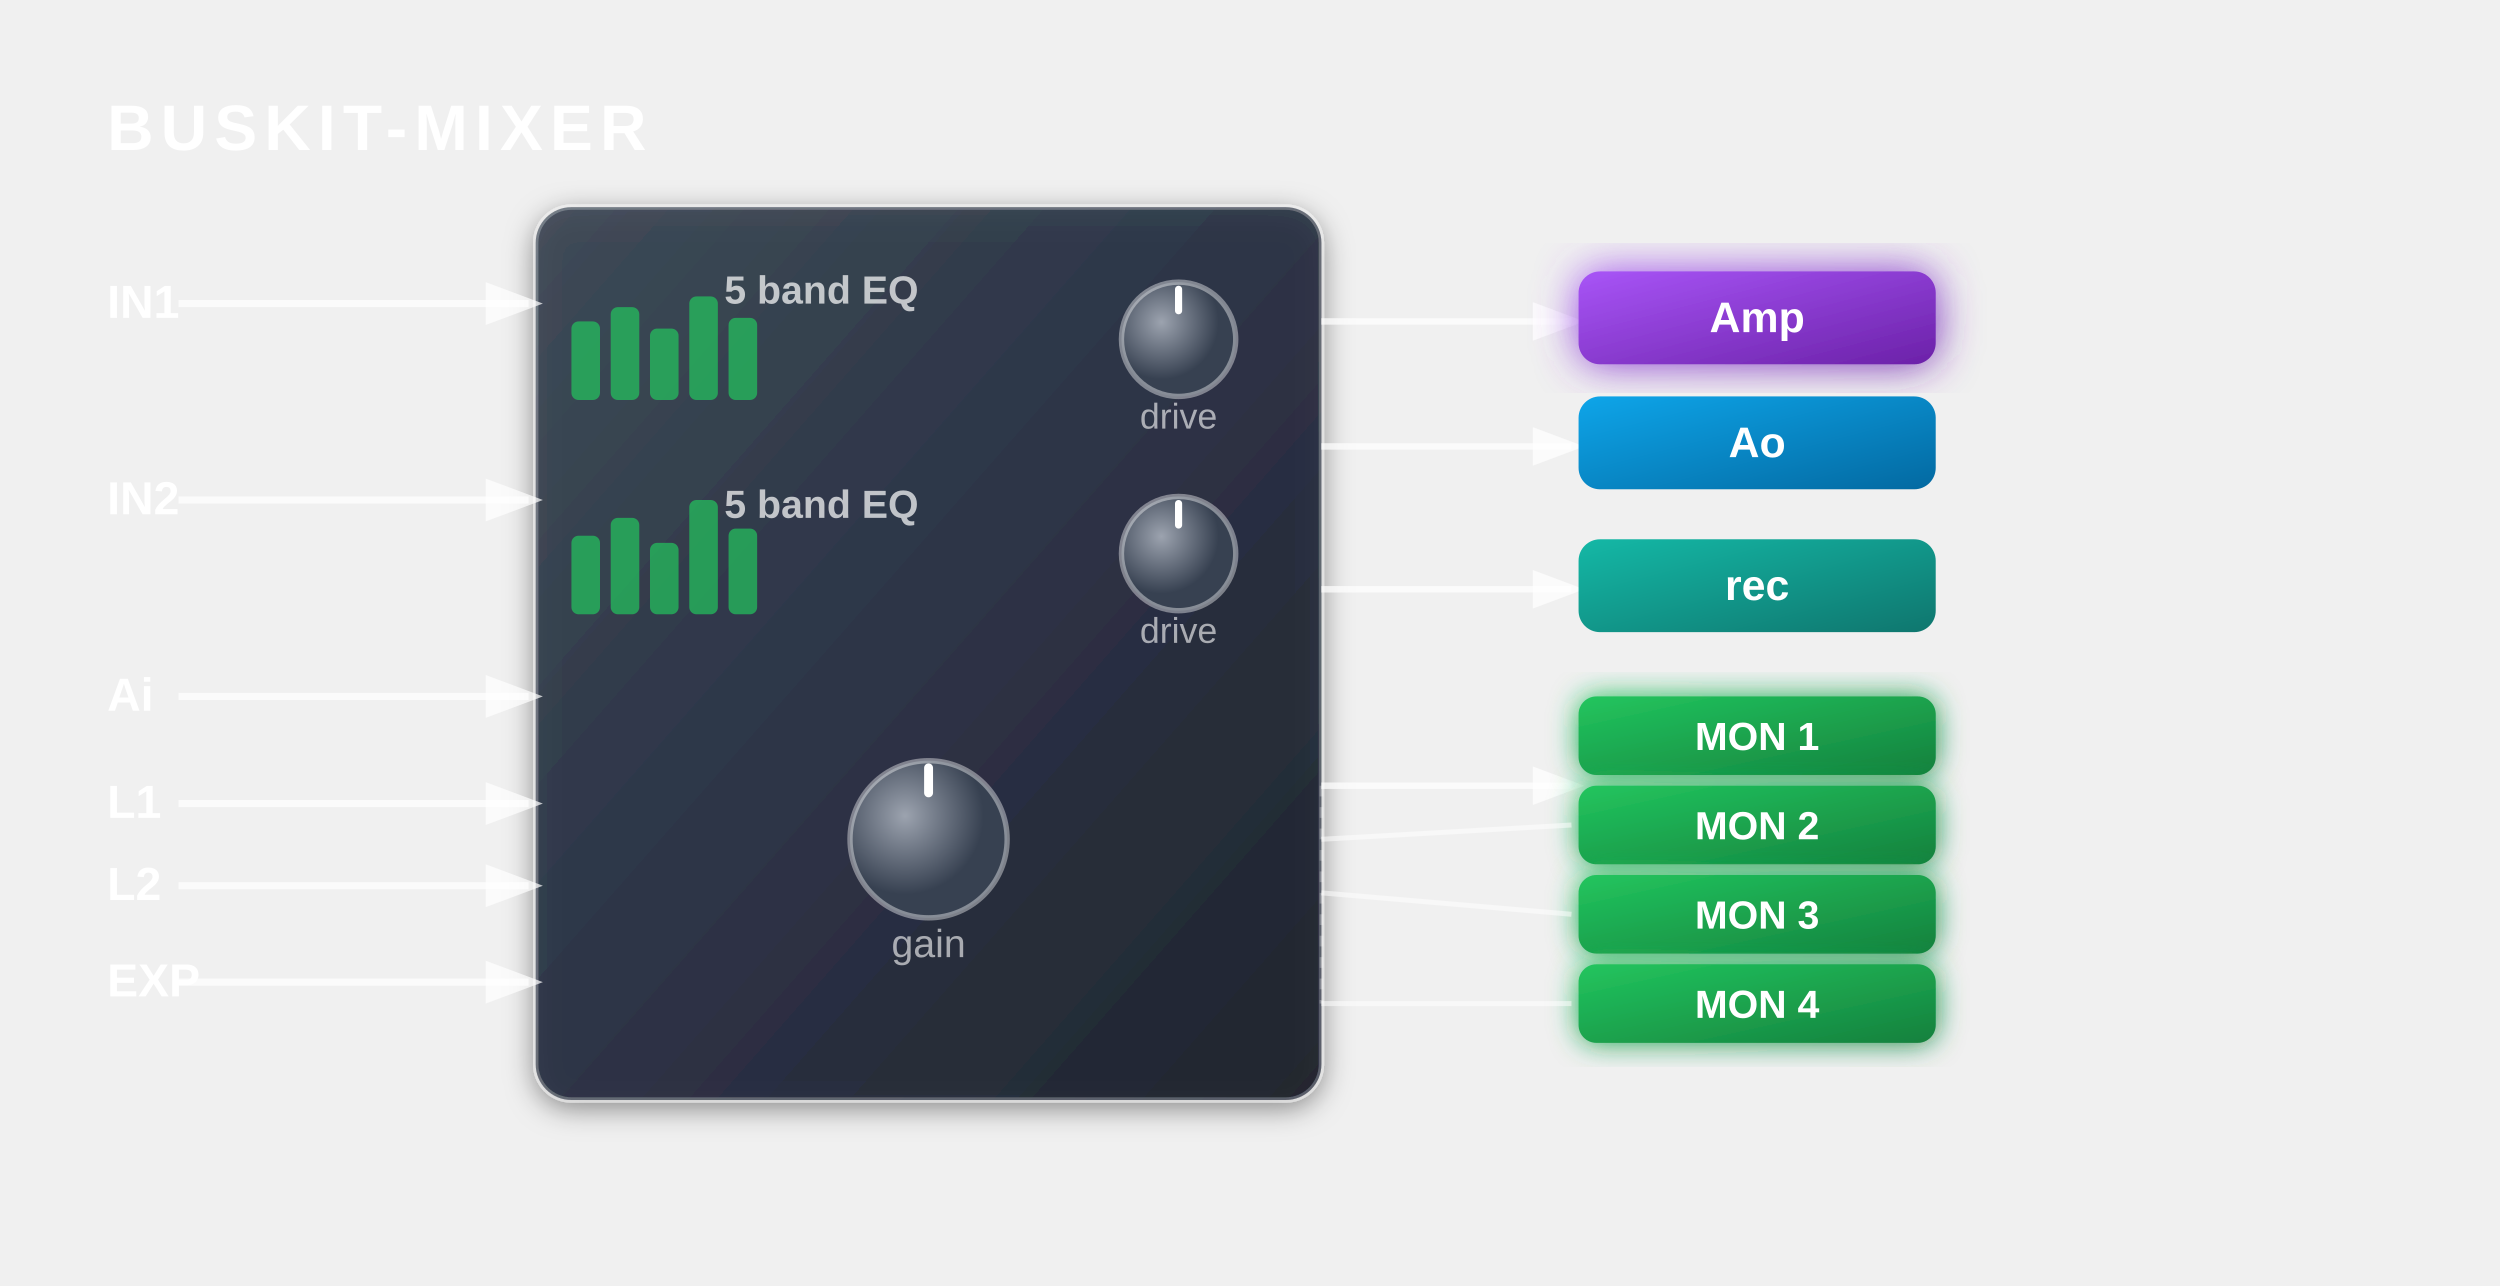
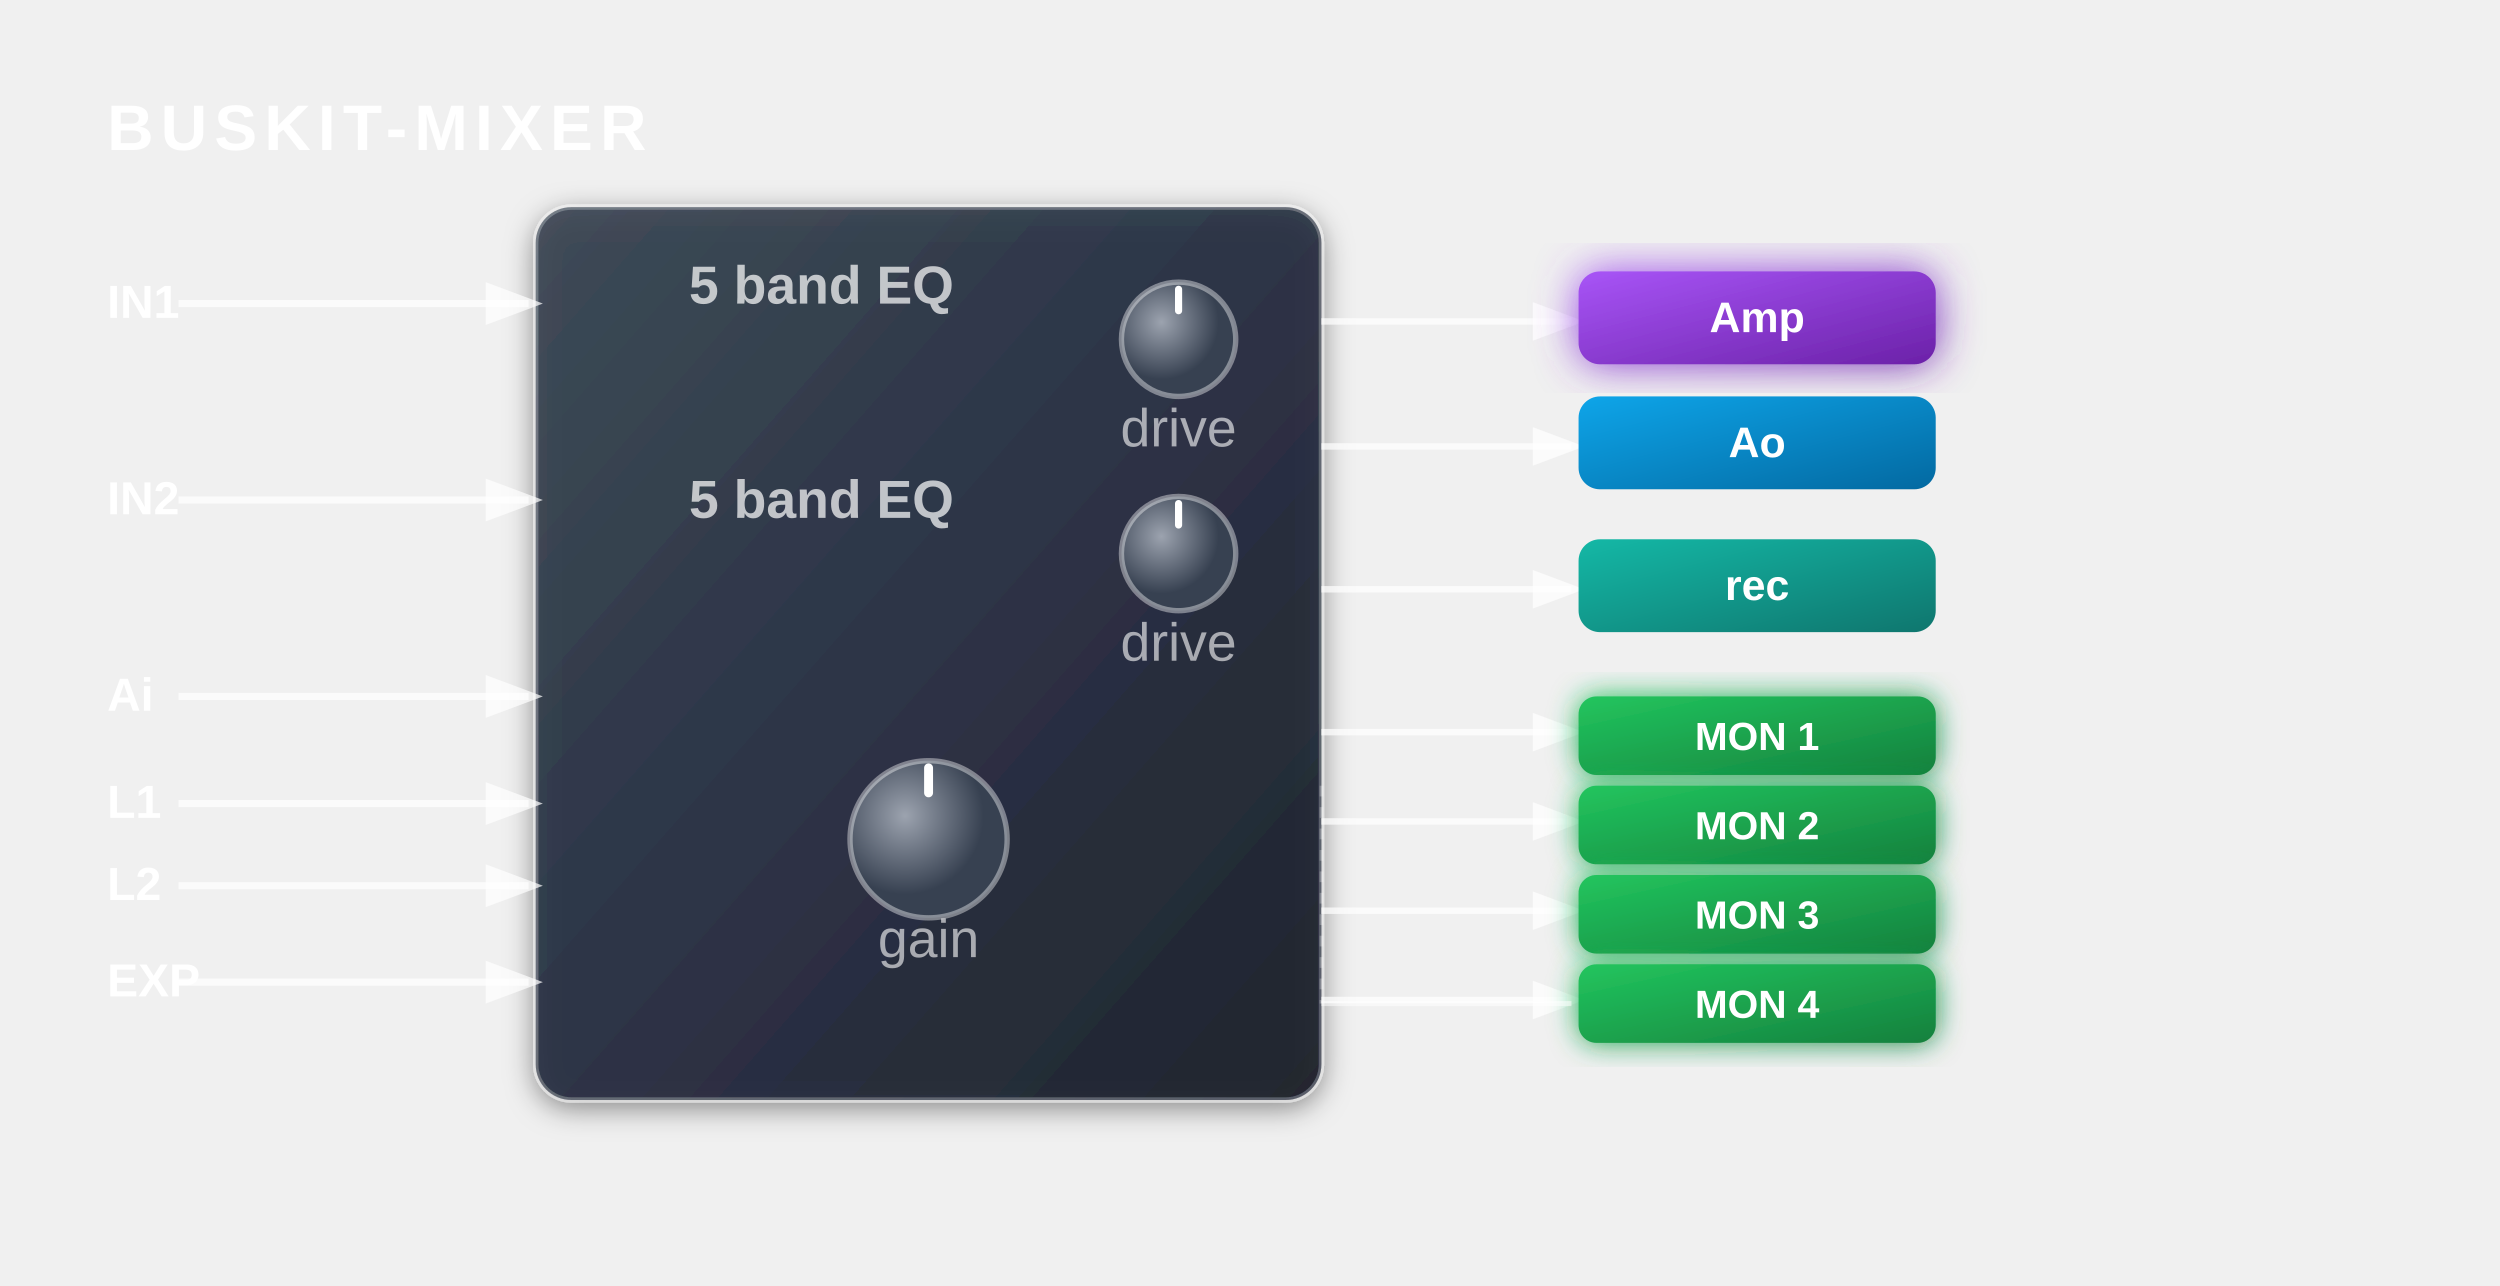
<svg xmlns="http://www.w3.org/2000/svg" viewBox="0 0 700 360" width="700" height="360" style="background:#1a1a2e">
  <defs>
    <filter id="glow-purple" x="-30%" y="-30%" width="160%" height="160%">
      <feGaussianBlur stdDeviation="6" result="blur" />
      <feMerge>
        <feMergeNode in="blur" />
        <feMergeNode in="SourceGraphic" />
      </feMerge>
    </filter>
    <filter id="glow-green" x="-30%" y="-30%" width="160%" height="160%">
      <feGaussianBlur stdDeviation="4" result="blur" />
      <feMerge>
        <feMergeNode in="blur" />
        <feMergeNode in="SourceGraphic" />
      </feMerge>
    </filter>
    <filter id="shadow" x="-20%" y="-20%" width="140%" height="140%">
      <feDropShadow dx="0" dy="2" stdDeviation="4" flood-color="#000" flood-opacity="0.5" />
    </filter>
    <marker id="arrow" markerWidth="8" markerHeight="8" refX="6" refY="3" orient="auto">
      <path d="M0,0 L0,6 L8,3 z" fill="rgba(255,255,255,0.7)" />
    </marker>
    <linearGradient id="grad-purple" x1="0%" y1="0%" x2="100%" y2="100%">
      <stop offset="0%" style="stop-color:#a855f7" />
      <stop offset="100%" style="stop-color:#6b21a8" />
    </linearGradient>
    <linearGradient id="grad-cyan" x1="0%" y1="0%" x2="100%" y2="100%">
      <stop offset="0%" style="stop-color:#0ea5e9" />
      <stop offset="100%" style="stop-color:#0369a1" />
    </linearGradient>
    <linearGradient id="grad-teal" x1="0%" y1="0%" x2="100%" y2="100%">
      <stop offset="0%" style="stop-color:#14b8a6" />
      <stop offset="100%" style="stop-color:#0f766e" />
    </linearGradient>
    <linearGradient id="grad-green" x1="0%" y1="0%" x2="100%" y2="100%">
      <stop offset="0%" style="stop-color:#22c55e" />
      <stop offset="100%" style="stop-color:#15803d" />
    </linearGradient>
    <linearGradient id="grad-dark" x1="0%" y1="0%" x2="100%" y2="100%">
      <stop offset="0%" style="stop-color:#374151;stop-opacity:0.9" />
      <stop offset="100%" style="stop-color:#111827;stop-opacity:0.9" />
    </linearGradient>
    <radialGradient id="knob-grad" cx="35%" cy="35%">
      <stop offset="0%" style="stop-color:#9ca3af" />
      <stop offset="100%" style="stop-color:#374151" />
    </radialGradient>
  </defs>
  <g transform="translate(30,20)">
    <text x="0" y="22" font-family="Arial,sans-serif" font-size="18" font-weight="bold" fill="white" letter-spacing="2">BUSKIT-MIXER</text>
    <rect x="120" y="38" width="220" height="250" rx="10" fill="url(#grad-dark)" stroke="rgba(255,255,255,0.25)" stroke-width="1.5" filter="url(#shadow)" />
-     <text x="200" y="65" text-anchor="middle" font-family="Arial" font-size="11" fill="rgba(255,255,255,0.7)" font-weight="bold">5 band EQ</text>
+     <text x="200" y="65" text-anchor="middle" font-family="Arial" font-size="15" fill="rgba(255,255,255,0.7)" font-weight="bold">5 band EQ</text>
    <g opacity="0.7">
-       <rect x="130" y="70" width="8" height="22" rx="2" fill="#22c55e" />
-       <rect x="141" y="66" width="8" height="26" rx="2" fill="#22c55e" />
-       <rect x="152" y="72" width="8" height="20" rx="2" fill="#22c55e" />
-       <rect x="163" y="63" width="8" height="29" rx="2" fill="#22c55e" />
-       <rect x="174" y="69" width="8" height="23" rx="2" fill="#22c55e" />
+  /&gt;
    </g>
    <circle cx="300" cy="75" r="16" fill="url(#knob-grad)" stroke="rgba(255,255,255,0.4)" stroke-width="1.5" />
    <line x1="300" y1="61" x2="300" y2="67" stroke="white" stroke-width="2" stroke-linecap="round" />
-     <text x="300" y="100" text-anchor="middle" font-family="Arial" font-size="10" fill="rgba(255,255,255,0.6)">drive</text>
-     <text x="200" y="125" text-anchor="middle" font-family="Arial" font-size="11" fill="rgba(255,255,255,0.7)" font-weight="bold">5 band EQ</text>
+     <text x="300" y="105" text-anchor="middle" font-family="Arial" font-size="15" fill="rgba(255,255,255,0.6)">drive</text>
+     <text x="200" y="125" text-anchor="middle" font-family="Arial" font-size="15" fill="rgba(255,255,255,0.7)" font-weight="bold">5 band EQ</text>
    <g opacity="0.7">
-       <rect x="130" y="130" width="8" height="22" rx="2" fill="#22c55e" />
-       <rect x="141" y="125" width="8" height="27" rx="2" fill="#22c55e" />
-       <rect x="152" y="132" width="8" height="20" rx="2" fill="#22c55e" />
-       <rect x="163" y="120" width="8" height="32" rx="2" fill="#22c55e" />
-       <rect x="174" y="128" width="8" height="24" rx="2" fill="#22c55e" />
+ 
    </g>
    <circle cx="300" cy="135" r="16" fill="url(#knob-grad)" stroke="rgba(255,255,255,0.4)" stroke-width="1.5" />
    <line x1="300" y1="121" x2="300" y2="127" stroke="white" stroke-width="2" stroke-linecap="round" />
-     <text x="300" y="160" text-anchor="middle" font-family="Arial" font-size="10" fill="rgba(255,255,255,0.6)">drive</text>
+     <text x="300" y="165" text-anchor="middle" font-family="Arial" font-size="15" fill="rgba(255,255,255,0.6)">drive</text>
    <circle cx="230" cy="215" r="22" fill="url(#knob-grad)" stroke="rgba(255,255,255,0.4)" stroke-width="1.5" />
    <line x1="230" y1="195" x2="230" y2="202" stroke="white" stroke-width="2.5" stroke-linecap="round" />
-     <text x="230" y="248" text-anchor="middle" font-family="Arial" font-size="11" fill="rgba(255,255,255,0.6)">gain</text>
+     <text x="230" y="248" text-anchor="middle" font-family="Arial" font-size="15" fill="rgba(255,255,255,0.6)">gain</text>
    <line x1="20" y1="65" x2="118" y2="65" stroke="rgba(255,255,255,0.7)" stroke-width="2" marker-end="url(#arrow)" />
    <text x="0" y="69" font-family="Arial" font-size="13" font-weight="bold" fill="white">IN1</text>
    <line x1="20" y1="120" x2="118" y2="120" stroke="rgba(255,255,255,0.7)" stroke-width="2" marker-end="url(#arrow)" />
    <text x="0" y="124" font-family="Arial" font-size="13" font-weight="bold" fill="white">IN2</text>
    <line x1="20" y1="175" x2="118" y2="175" stroke="rgba(255,255,255,0.7)" stroke-width="2" marker-end="url(#arrow)" />
    <text x="0" y="179" font-family="Arial" font-size="13" font-weight="bold" fill="white">Ai</text>
    <line x1="20" y1="205" x2="118" y2="205" stroke="rgba(255,255,255,0.7)" stroke-width="2" marker-end="url(#arrow)" />
    <text x="0" y="209" font-family="Arial" font-size="13" font-weight="bold" fill="white">L1</text>
    <line x1="20" y1="228" x2="118" y2="228" stroke="rgba(255,255,255,0.7)" stroke-width="2" marker-end="url(#arrow)" />
    <text x="0" y="232" font-family="Arial" font-size="13" font-weight="bold" fill="white">L2</text>
    <line x1="20" y1="255" x2="118" y2="255" stroke="rgba(255,255,255,0.7)" stroke-width="2" marker-end="url(#arrow)" />
    <text x="0" y="259" font-family="Arial" font-size="13" font-weight="bold" fill="white">EXP</text>
    <line x1="340" y1="70" x2="410" y2="70" stroke="rgba(255,255,255,0.7)" stroke-width="1.8" marker-end="url(#arrow)" />
    <rect x="412" y="56" width="100" height="26" rx="6" fill="url(#grad-purple)" filter="url(#glow-purple)" />
    <text x="462" y="73" text-anchor="middle" font-family="Arial" font-size="12" font-weight="bold" fill="white">Amp</text>
    <line x1="340" y1="105" x2="410" y2="105" stroke="rgba(255,255,255,0.7)" stroke-width="1.8" marker-end="url(#arrow)" />
    <rect x="412" y="91" width="100" height="26" rx="6" fill="url(#grad-cyan)" />
    <text x="462" y="108" text-anchor="middle" font-family="Arial" font-size="12" font-weight="bold" fill="white">Ao</text>
    <line x1="340" y1="145" x2="410" y2="145" stroke="rgba(255,255,255,0.7)" stroke-width="1.8" marker-end="url(#arrow)" />
    <rect x="412" y="131" width="100" height="26" rx="6" fill="url(#grad-teal)" />
    <text x="462" y="148" text-anchor="middle" font-family="Arial" font-size="12" font-weight="bold" fill="white">rec</text>
-     <line x1="340" y1="200" x2="410" y2="200" stroke="rgba(255,255,255,0.7)" stroke-width="1.8" marker-end="url(#arrow)" />
+     <line x1="340" y1="185" x2="410" y2="185" stroke="rgba(255,255,255,0.7)" stroke-width="1.8" marker-end="url(#arrow)" />
    <rect x="412" y="175" width="100" height="22" rx="5" fill="url(#grad-green)" filter="url(#glow-green)" />
    <text x="462" y="190" text-anchor="middle" font-family="Arial" font-size="11" font-weight="bold" fill="white">MON 1</text>
+     <line x1="340" y1="210" x2="410" y2="210" stroke="rgba(255,255,255,0.7)" stroke-width="1.8" marker-end="url(#arrow)" />
    <rect x="412" y="200" width="100" height="22" rx="5" fill="url(#grad-green)" filter="url(#glow-green)" />
    <text x="462" y="215" text-anchor="middle" font-family="Arial" font-size="11" font-weight="bold" fill="white">MON 2</text>
+     <line x1="340" y1="235" x2="410" y2="235" stroke="rgba(255,255,255,0.7)" stroke-width="1.8" marker-end="url(#arrow)" />
    <rect x="412" y="225" width="100" height="22" rx="5" fill="url(#grad-green)" filter="url(#glow-green)" />
    <text x="462" y="240" text-anchor="middle" font-family="Arial" font-size="11" font-weight="bold" fill="white">MON 3</text>
+     <line x1="340" y1="260" x2="410" y2="260" stroke="rgba(255,255,255,0.7)" stroke-width="1.8" marker-end="url(#arrow)" />
    <rect x="412" y="250" width="100" height="22" rx="5" fill="url(#grad-green)" filter="url(#glow-green)" />
    <text x="462" y="265" text-anchor="middle" font-family="Arial" font-size="11" font-weight="bold" fill="white">MON 4</text>
    <line x1="340" y1="200" x2="340" y2="261" stroke="rgba(255,255,255,0.25)" stroke-width="1" stroke-dasharray="3,3" />
-     <line x1="340" y1="215" x2="410" y2="211" stroke="rgba(255,255,255,0.5)" stroke-width="1.4" />
-     <line x1="340" y1="230" x2="410" y2="236" stroke="rgba(255,255,255,0.5)" stroke-width="1.4" />
    <line x1="340" y1="261" x2="410" y2="261" stroke="rgba(255,255,255,0.5)" stroke-width="1.4" />
  </g>
</svg>
